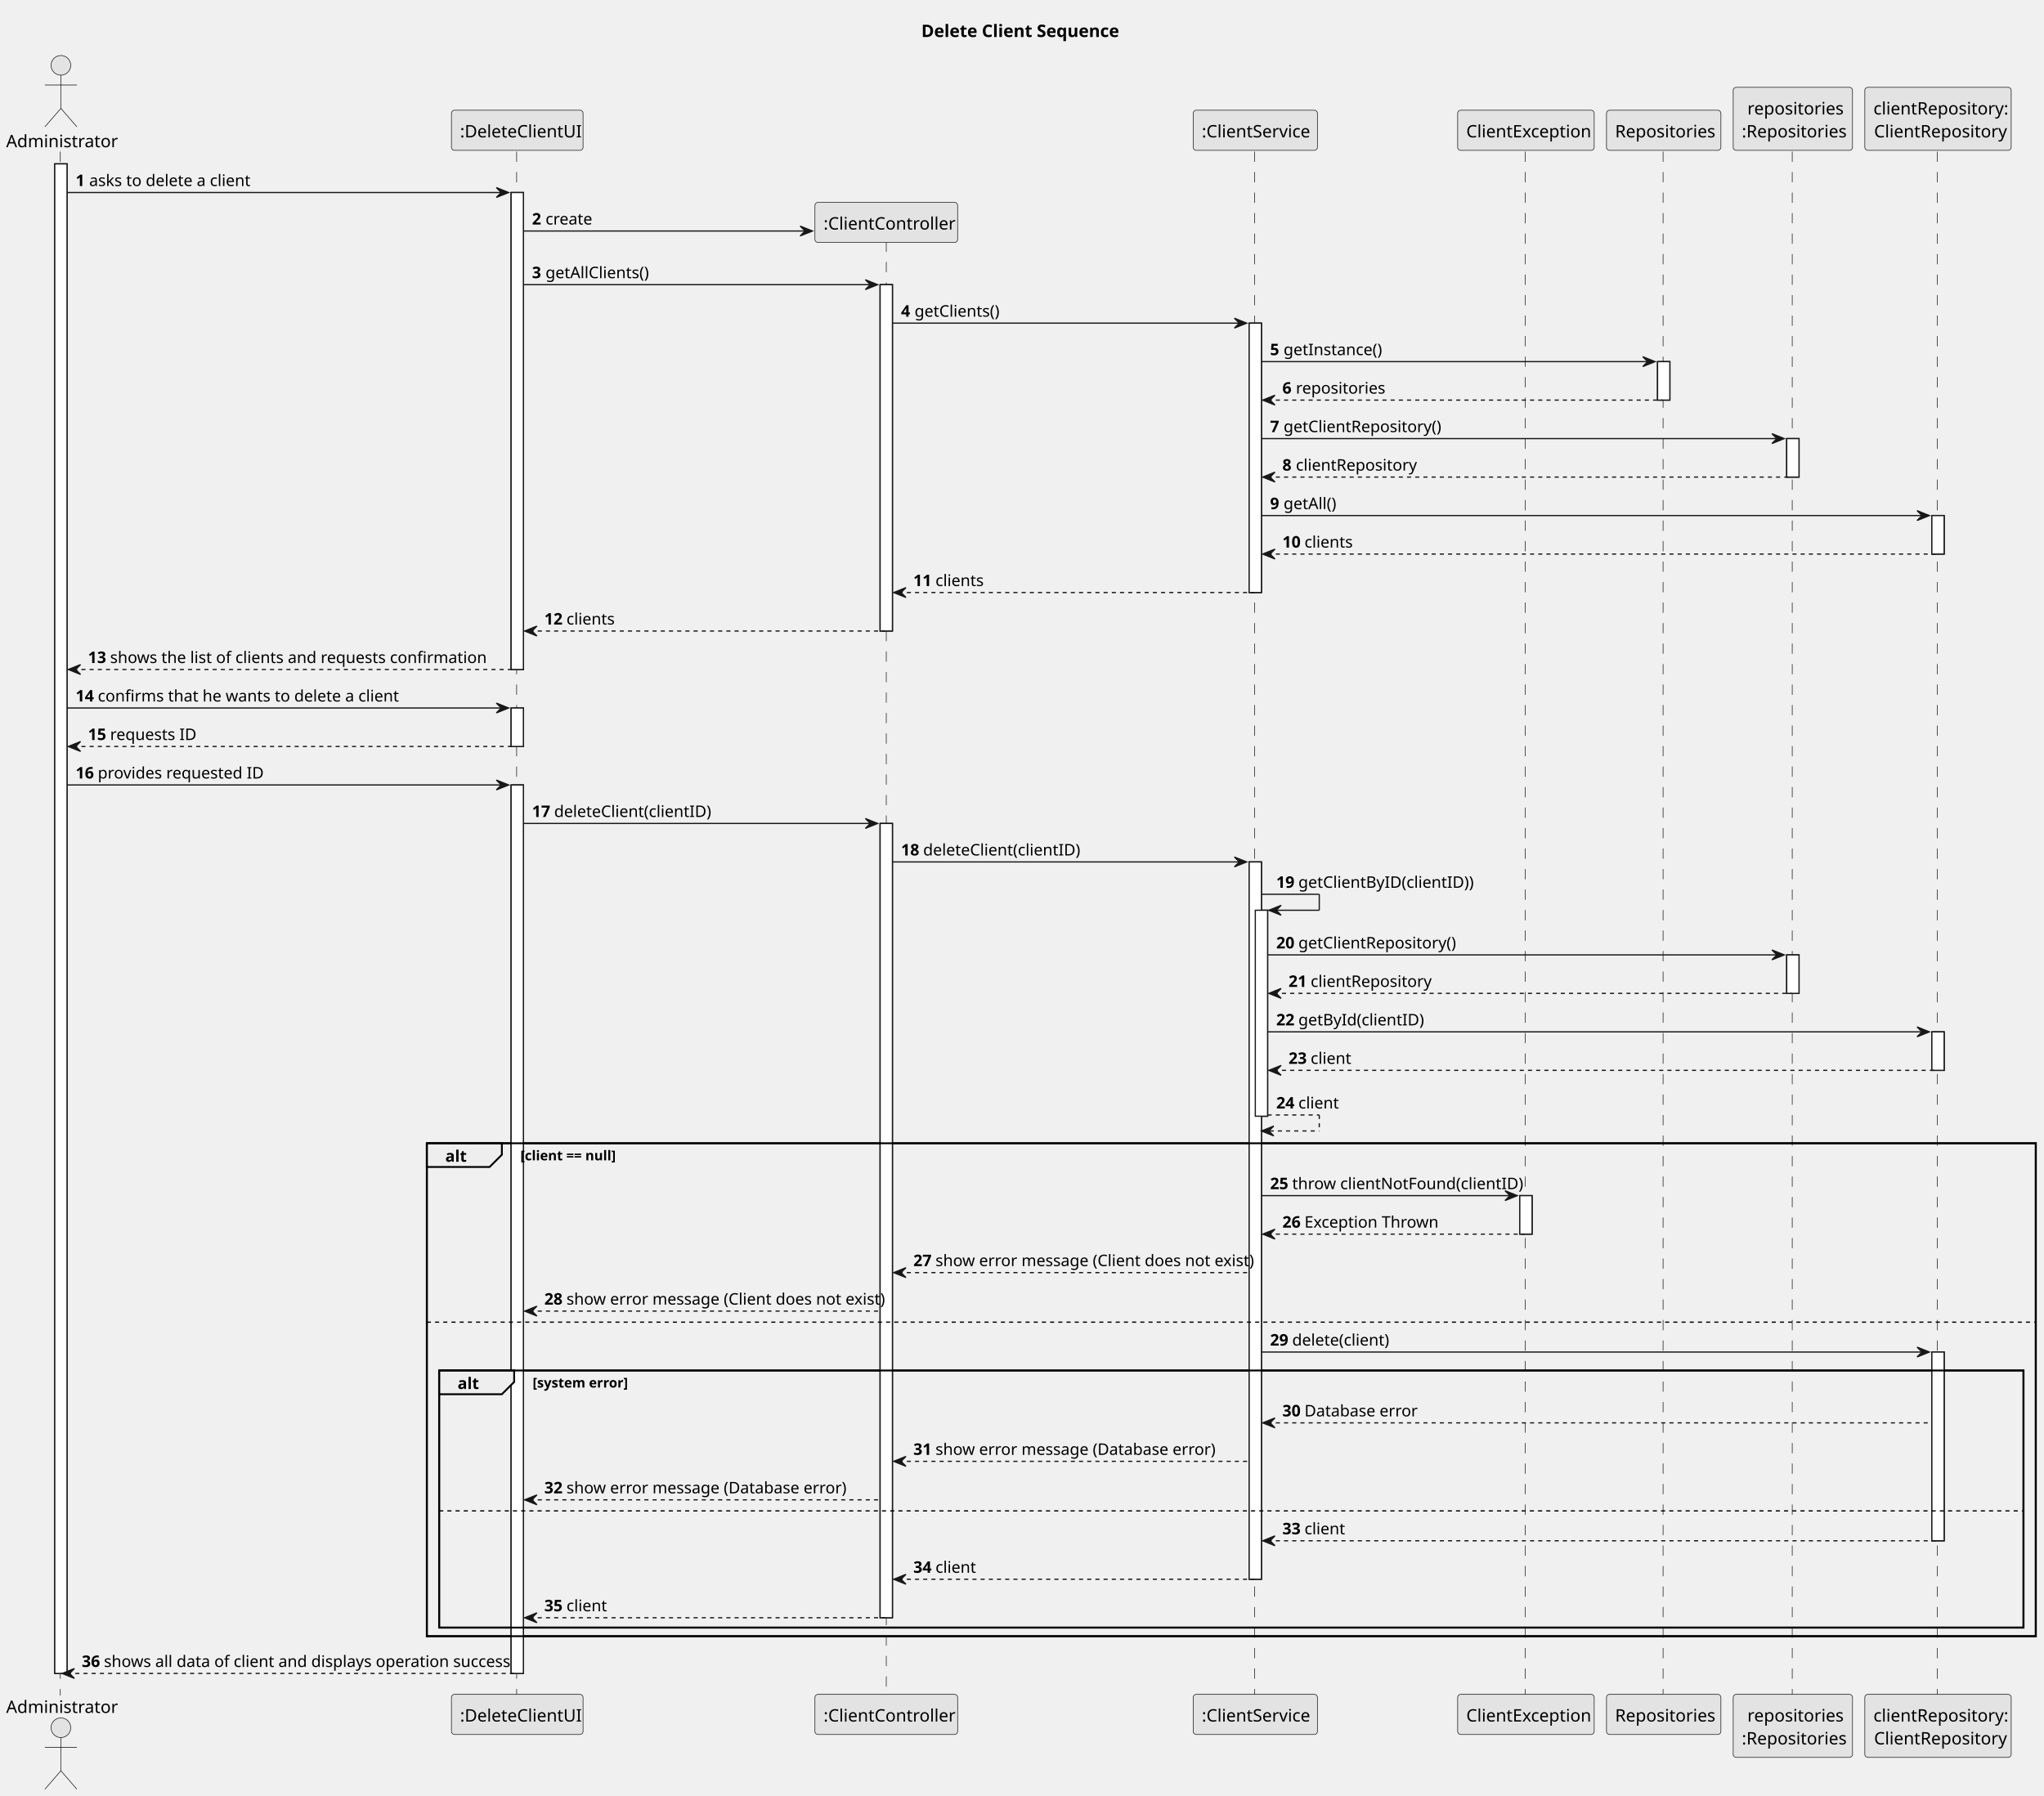
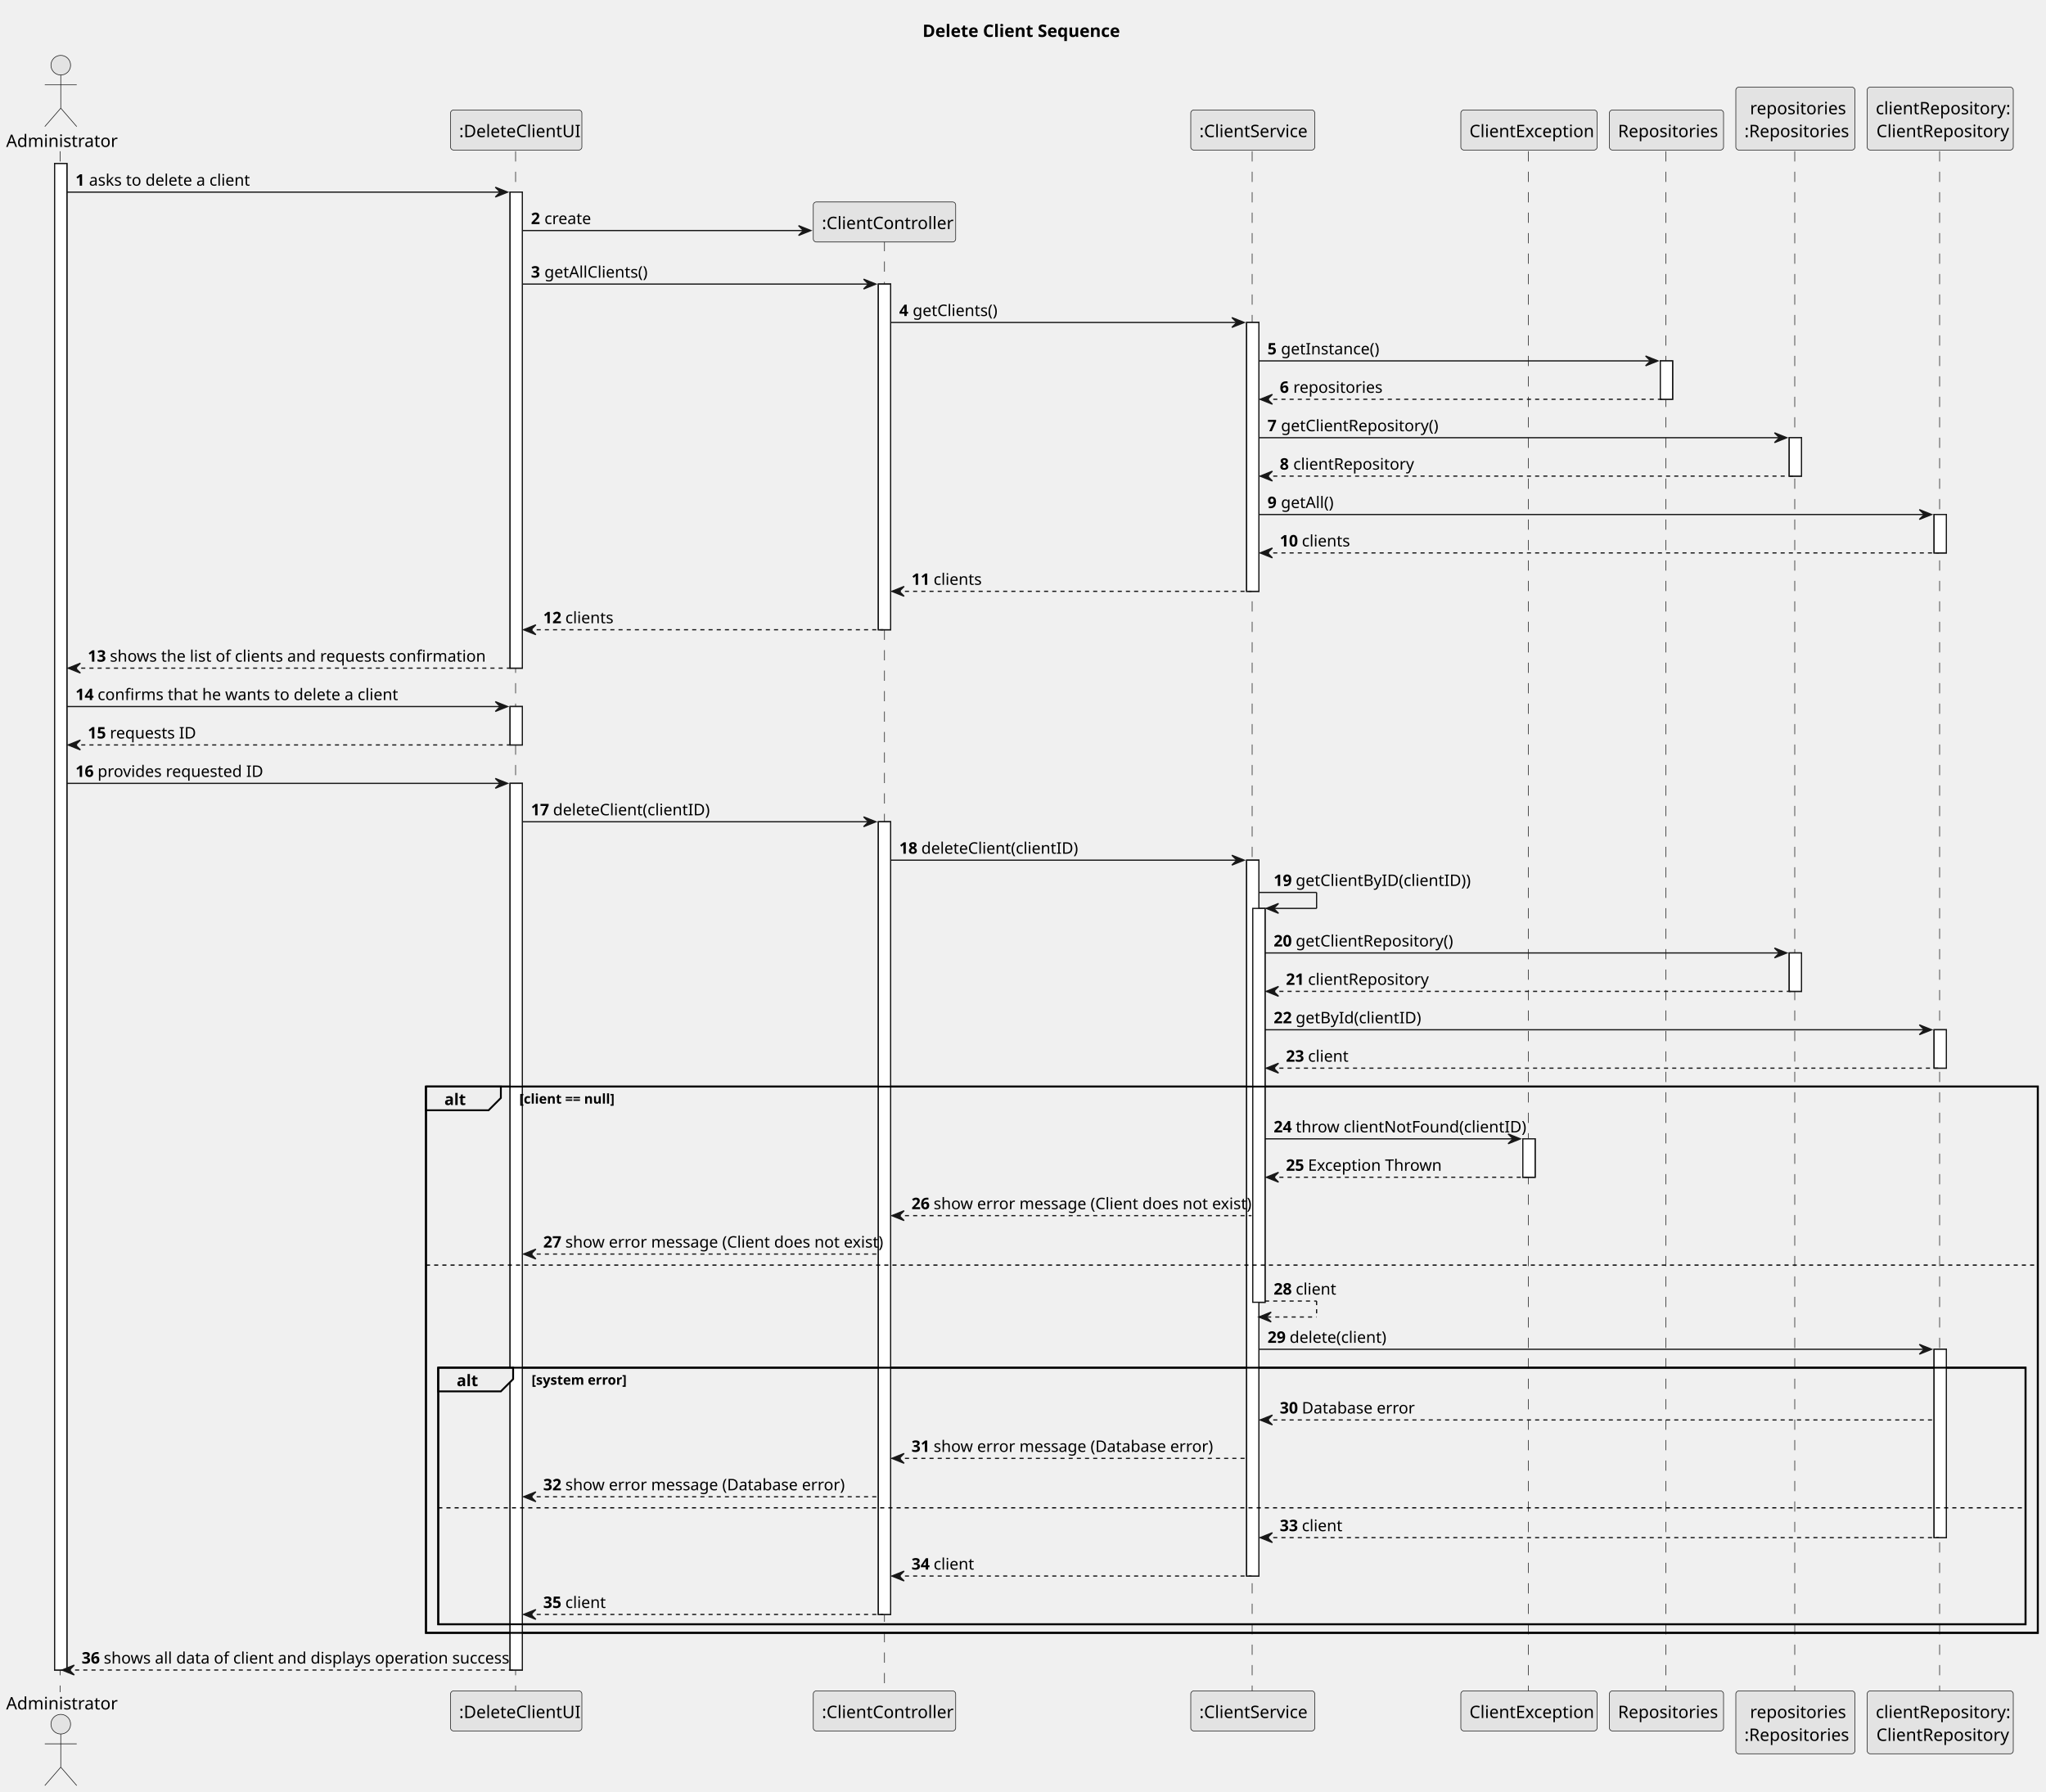
- <svg xmlns="http://www.w3.org/2000/svg" contentStyleType="text/css" height="876.6px" preserveAspectRatio="none" style="width:997px;height:876px;background:#FFFFFF;" version="1.1" viewBox="0 0 997 876" width="997.2px" zoomAndPan="magnify">
+ <svg xmlns="http://www.w3.org/2000/svg" contentStyleType="text/css" height="876.6px" preserveAspectRatio="none" style="width:1000px;height:876px;background:#FFFFFF;" version="1.1" viewBox="0 0 1000 876" width="1000.2px" zoomAndPan="magnify">
  <defs />
  <g>
-     <text fill="#000000" font-family="sans-serif" font-size="8.4" font-weight="bold" lengthAdjust="spacing" textLength="99.6" x="449.4" y="18.064">Delete Client Sequence</text>
+     <text fill="#000000" font-family="sans-serif" font-size="8.4" font-weight="bold" lengthAdjust="spacing" textLength="99.6" x="450.9" y="18.064">Delete Client Sequence</text>
    <rect fill="#FFFFFF" height="736.433" style="stroke:#181818;stroke-width:0.6;" width="6" x="26.7" y="79.945" />
    <rect fill="#FFFFFF" height="232.693" style="stroke:#181818;stroke-width:0.6;" width="6" x="249.3" y="93.92" />
    <rect fill="#FFFFFF" height="18.775" style="stroke:#181818;stroke-width:0.6;" width="6" x="249.3" y="345.388" />
    <rect fill="#FFFFFF" height="433.441" style="stroke:#181818;stroke-width:0.6;" width="6" x="249.3" y="382.937" />
    <rect fill="#FFFFFF" height="168.971" style="stroke:#181818;stroke-width:0.6;" width="6" x="429.3" y="138.867" />
    <rect fill="#FFFFFF" height="387.492" style="stroke:#181818;stroke-width:0.6;" width="6" x="429.3" y="401.712" />
    <rect fill="#FFFFFF" height="131.422" style="stroke:#181818;stroke-width:0.6;" width="6" x="609.3" y="157.642" />
    <rect fill="#FFFFFF" height="349.943" style="stroke:#181818;stroke-width:0.6;" width="6" x="609.3" y="420.486" />
-     <rect fill="#FFFFFF" height="100.473" style="stroke:#181818;stroke-width:0.6;" width="6" x="612.3" y="444.061" />
-     <rect fill="#FFFFFF" height="18.775" style="stroke:#181818;stroke-width:0.6;" width="6" x="741.3" y="583.283" />
-     <rect fill="#FFFFFF" height="18.775" style="stroke:#181818;stroke-width:0.6;" width="6" x="808.5" y="176.416" />
-     <rect fill="#FFFFFF" height="18.775" style="stroke:#181818;stroke-width:0.6;" width="6" x="871.5" y="213.966" />
-     <rect fill="#FFFFFF" height="18.775" style="stroke:#181818;stroke-width:0.6;" width="6" x="871.5" y="465.836" />
-     <rect fill="#FFFFFF" height="18.775" style="stroke:#181818;stroke-width:0.6;" width="6" x="942.3" y="251.515" />
-     <rect fill="#FFFFFF" height="18.775" style="stroke:#181818;stroke-width:0.6;" width="6" x="942.3" y="503.385" />
-     <rect fill="#FFFFFF" height="92.073" style="stroke:#181818;stroke-width:0.6;" width="6" x="942.3" y="659.582" />
-     <rect fill="none" height="240.47" style="stroke:#000000;stroke-width:0.9;" width="784.8" x="208.2" y="557.734" />
-     <rect fill="none" height="125.422" style="stroke:#000000;stroke-width:0.9;" width="772.8" x="214.2" y="668.582" />
+     <rect fill="#FFFFFF" height="192.546" style="stroke:#181818;stroke-width:0.6;" width="6" x="612.3" y="444.061" />
+     <rect fill="#FFFFFF" height="18.775" style="stroke:#181818;stroke-width:0.6;" width="6" x="744.3" y="556.709" />
+     <rect fill="#FFFFFF" height="18.775" style="stroke:#181818;stroke-width:0.6;" width="6" x="811.5" y="176.416" />
+     <rect fill="#FFFFFF" height="18.775" style="stroke:#181818;stroke-width:0.6;" width="6" x="874.5" y="213.966" />
+     <rect fill="#FFFFFF" height="18.775" style="stroke:#181818;stroke-width:0.6;" width="6" x="874.5" y="465.836" />
+     <rect fill="#FFFFFF" height="18.775" style="stroke:#181818;stroke-width:0.6;" width="6" x="945.3" y="251.515" />
+     <rect fill="#FFFFFF" height="18.775" style="stroke:#181818;stroke-width:0.6;" width="6" x="945.3" y="503.385" />
+     <rect fill="#FFFFFF" height="92.073" style="stroke:#181818;stroke-width:0.6;" width="6" x="945.3" y="659.582" />
+     <rect fill="none" height="267.045" style="stroke:#000000;stroke-width:0.9;" width="787.8" x="208.2" y="531.159" />
+     <rect fill="none" height="125.422" style="stroke:#000000;stroke-width:0.9;" width="775.8" x="214.2" y="668.582" />
    <line style="stroke:#181818;stroke-width:0.3;stroke-dasharray:5.0,5.0;" x1="29.4" x2="29.4" y1="73.945" y2="827.178" />
    <line style="stroke:#181818;stroke-width:0.3;stroke-dasharray:5.0,5.0;" x1="252" x2="252" y1="73.945" y2="827.178" />
    <line style="stroke:#181818;stroke-width:0.3;stroke-dasharray:5.0,5.0;" x1="432.3" x2="432.3" y1="117.806" y2="827.178" />
    <line style="stroke:#181818;stroke-width:0.3;stroke-dasharray:5.0,5.0;" x1="612" x2="612" y1="73.945" y2="827.178" />
-     <line style="stroke:#181818;stroke-width:0.3;stroke-dasharray:5.0,5.0;" x1="744" x2="744" y1="73.945" y2="827.178" />
-     <line style="stroke:#181818;stroke-width:0.3;stroke-dasharray:5.0,5.0;" x1="811.2" x2="811.2" y1="73.945" y2="827.178" />
-     <line style="stroke:#181818;stroke-width:0.3;stroke-dasharray:5.0,5.0;" x1="874.2" x2="874.2" y1="73.945" y2="827.178" />
-     <line style="stroke:#181818;stroke-width:0.3;stroke-dasharray:5.0,5.0;" x1="945" x2="945" y1="73.945" y2="827.178" />
+     <line style="stroke:#181818;stroke-width:0.3;stroke-dasharray:5.0,5.0;" x1="747" x2="747" y1="73.945" y2="827.178" />
+     <line style="stroke:#181818;stroke-width:0.3;stroke-dasharray:5.0,5.0;" x1="814.2" x2="814.2" y1="73.945" y2="827.178" />
+     <line style="stroke:#181818;stroke-width:0.3;stroke-dasharray:5.0,5.0;" x1="877.2" x2="877.2" y1="73.945" y2="827.178" />
+     <line style="stroke:#181818;stroke-width:0.3;stroke-dasharray:5.0,5.0;" x1="948" x2="948" y1="73.945" y2="827.178" />
    <text fill="#000000" font-family="sans-serif" font-size="8.4" lengthAdjust="spacing" textLength="49.8" x="3" y="71.837">Administrator</text>
    <ellipse cx="29.7" cy="31.873" fill="#E3E3E3" rx="4.8" ry="4.8" style="stroke:#181818;stroke-width:0.3;" />
    <path d="M29.7,36.673 L29.7,52.873 M21.9,41.473 L37.5,41.473 M29.7,52.873 L21.9,61.873 M29.7,52.873 L37.5,61.873 " fill="none" style="stroke:#181818;stroke-width:0.3;" />
    <text fill="#000000" font-family="sans-serif" font-size="8.4" lengthAdjust="spacing" textLength="49.8" x="3" y="835.643">Administrator</text>
    <ellipse cx="29.7" cy="842.851" fill="#E3E3E3" rx="4.8" ry="4.8" style="stroke:#181818;stroke-width:0.3;" />
    <path d="M29.7,847.651 L29.7,863.851 M21.9,852.451 L37.5,852.451 M29.7,863.851 L21.9,872.851 M29.7,863.851 L37.5,872.851 " fill="none" style="stroke:#181818;stroke-width:0.3;" />
    <rect fill="#E3E3E3" height="19.573" rx="1.5" ry="1.5" style="stroke:#181818;stroke-width:0.3;" width="64.2" x="220.2" y="53.773" />
    <text fill="#000000" font-family="sans-serif" font-size="8.4" lengthAdjust="spacing" textLength="55.8" x="224.4" y="67.037">:DeleteClientUI</text>
    <rect fill="#E3E3E3" height="19.573" rx="1.5" ry="1.5" style="stroke:#181818;stroke-width:0.3;" width="64.2" x="220.2" y="826.578" />
    <text fill="#000000" font-family="sans-serif" font-size="8.4" lengthAdjust="spacing" textLength="55.8" x="224.4" y="839.843">:DeleteClientUI</text>
    <rect fill="#E3E3E3" height="19.573" rx="1.5" ry="1.5" style="stroke:#181818;stroke-width:0.3;" width="69.6" x="397.5" y="826.578" />
    <text fill="#000000" font-family="sans-serif" font-size="8.4" lengthAdjust="spacing" textLength="61.2" x="401.7" y="839.843">:ClientController</text>
    <rect fill="#E3E3E3" height="19.573" rx="1.5" ry="1.5" style="stroke:#181818;stroke-width:0.3;" width="60.6" x="582" y="53.773" />
    <text fill="#000000" font-family="sans-serif" font-size="8.4" lengthAdjust="spacing" textLength="52.2" x="586.2" y="67.037">:ClientService</text>
    <rect fill="#E3E3E3" height="19.573" rx="1.5" ry="1.5" style="stroke:#181818;stroke-width:0.3;" width="60.6" x="582" y="826.578" />
    <text fill="#000000" font-family="sans-serif" font-size="8.4" lengthAdjust="spacing" textLength="52.2" x="586.2" y="839.843">:ClientService</text>
-     <rect fill="#E3E3E3" height="19.573" rx="1.5" ry="1.5" style="stroke:#181818;stroke-width:0.3;" width="66.6" x="711" y="53.773" />
-     <text fill="#000000" font-family="sans-serif" font-size="8.4" lengthAdjust="spacing" textLength="58.2" x="715.2" y="67.037">ClientException</text>
-     <rect fill="#E3E3E3" height="19.573" rx="1.5" ry="1.5" style="stroke:#181818;stroke-width:0.3;" width="66.6" x="711" y="826.578" />
-     <text fill="#000000" font-family="sans-serif" font-size="8.4" lengthAdjust="spacing" textLength="58.2" x="715.2" y="839.843">ClientException</text>
-     <rect fill="#E3E3E3" height="19.573" rx="1.5" ry="1.5" style="stroke:#181818;stroke-width:0.3;" width="55.8" x="783.6" y="53.773" />
-     <text fill="#000000" font-family="sans-serif" font-size="8.4" lengthAdjust="spacing" textLength="47.4" x="787.8" y="67.037">Repositories</text>
-     <rect fill="#E3E3E3" height="19.573" rx="1.5" ry="1.5" style="stroke:#181818;stroke-width:0.3;" width="55.8" x="783.6" y="826.578" />
-     <text fill="#000000" font-family="sans-serif" font-size="8.4" lengthAdjust="spacing" textLength="47.4" x="787.8" y="839.843">Repositories</text>
-     <rect fill="#E3E3E3" height="30.745" rx="1.5" ry="1.5" style="stroke:#181818;stroke-width:0.3;" width="58.2" x="845.4" y="42.6" />
-     <text fill="#000000" font-family="sans-serif" font-size="8.4" lengthAdjust="spacing" textLength="44.4" x="852.3" y="55.864">repositories</text>
-     <text fill="#000000" font-family="sans-serif" font-size="8.4" lengthAdjust="spacing" textLength="49.8" x="849.6" y="67.037">:Repositories</text>
-     <rect fill="#E3E3E3" height="30.745" rx="1.5" ry="1.5" style="stroke:#181818;stroke-width:0.3;" width="58.2" x="845.4" y="826.578" />
-     <text fill="#000000" font-family="sans-serif" font-size="8.4" lengthAdjust="spacing" textLength="44.4" x="852.3" y="839.843">repositories</text>
-     <text fill="#000000" font-family="sans-serif" font-size="8.4" lengthAdjust="spacing" textLength="49.8" x="849.6" y="851.016">:Repositories</text>
-     <rect fill="#E3E3E3" height="30.745" rx="1.5" ry="1.5" style="stroke:#181818;stroke-width:0.3;" width="71.4" x="909.6" y="42.6" />
-     <text fill="#000000" font-family="sans-serif" font-size="8.4" lengthAdjust="spacing" textLength="63" x="913.8" y="55.864">clientRepository:</text>
-     <text fill="#000000" font-family="sans-serif" font-size="8.4" lengthAdjust="spacing" textLength="62.4" x="914.1" y="67.037">ClientRepository</text>
-     <rect fill="#E3E3E3" height="30.745" rx="1.5" ry="1.5" style="stroke:#181818;stroke-width:0.3;" width="71.4" x="909.6" y="826.578" />
-     <text fill="#000000" font-family="sans-serif" font-size="8.4" lengthAdjust="spacing" textLength="63" x="913.8" y="839.843">clientRepository:</text>
-     <text fill="#000000" font-family="sans-serif" font-size="8.4" lengthAdjust="spacing" textLength="62.4" x="914.1" y="851.016">ClientRepository</text>
+     <rect fill="#E3E3E3" height="19.573" rx="1.5" ry="1.5" style="stroke:#181818;stroke-width:0.3;" width="66.6" x="714" y="53.773" />
+     <text fill="#000000" font-family="sans-serif" font-size="8.4" lengthAdjust="spacing" textLength="58.2" x="718.2" y="67.037">ClientException</text>
+     <rect fill="#E3E3E3" height="19.573" rx="1.5" ry="1.5" style="stroke:#181818;stroke-width:0.3;" width="66.6" x="714" y="826.578" />
+     <text fill="#000000" font-family="sans-serif" font-size="8.4" lengthAdjust="spacing" textLength="58.2" x="718.2" y="839.843">ClientException</text>
+     <rect fill="#E3E3E3" height="19.573" rx="1.5" ry="1.5" style="stroke:#181818;stroke-width:0.3;" width="55.8" x="786.6" y="53.773" />
+     <text fill="#000000" font-family="sans-serif" font-size="8.4" lengthAdjust="spacing" textLength="47.4" x="790.8" y="67.037">Repositories</text>
+     <rect fill="#E3E3E3" height="19.573" rx="1.5" ry="1.5" style="stroke:#181818;stroke-width:0.3;" width="55.8" x="786.6" y="826.578" />
+     <text fill="#000000" font-family="sans-serif" font-size="8.4" lengthAdjust="spacing" textLength="47.4" x="790.8" y="839.843">Repositories</text>
+     <rect fill="#E3E3E3" height="30.745" rx="1.5" ry="1.5" style="stroke:#181818;stroke-width:0.3;" width="58.2" x="848.4" y="42.6" />
+     <text fill="#000000" font-family="sans-serif" font-size="8.4" lengthAdjust="spacing" textLength="44.4" x="855.3" y="55.864">repositories</text>
+     <text fill="#000000" font-family="sans-serif" font-size="8.4" lengthAdjust="spacing" textLength="49.8" x="852.6" y="67.037">:Repositories</text>
+     <rect fill="#E3E3E3" height="30.745" rx="1.5" ry="1.5" style="stroke:#181818;stroke-width:0.3;" width="58.2" x="848.4" y="826.578" />
+     <text fill="#000000" font-family="sans-serif" font-size="8.4" lengthAdjust="spacing" textLength="44.4" x="855.3" y="839.843">repositories</text>
+     <text fill="#000000" font-family="sans-serif" font-size="8.4" lengthAdjust="spacing" textLength="49.8" x="852.6" y="851.016">:Repositories</text>
+     <rect fill="#E3E3E3" height="30.745" rx="1.5" ry="1.5" style="stroke:#181818;stroke-width:0.3;" width="71.4" x="912.6" y="42.6" />
+     <text fill="#000000" font-family="sans-serif" font-size="8.4" lengthAdjust="spacing" textLength="63" x="916.8" y="55.864">clientRepository:</text>
+     <text fill="#000000" font-family="sans-serif" font-size="8.4" lengthAdjust="spacing" textLength="62.4" x="917.1" y="67.037">ClientRepository</text>
+     <rect fill="#E3E3E3" height="30.745" rx="1.5" ry="1.5" style="stroke:#181818;stroke-width:0.3;" width="71.4" x="912.6" y="826.578" />
+     <text fill="#000000" font-family="sans-serif" font-size="8.4" lengthAdjust="spacing" textLength="63" x="916.8" y="839.843">clientRepository:</text>
+     <text fill="#000000" font-family="sans-serif" font-size="8.4" lengthAdjust="spacing" textLength="62.4" x="917.1" y="851.016">ClientRepository</text>
    <rect fill="#FFFFFF" height="736.433" style="stroke:#181818;stroke-width:0.6;" width="6" x="26.7" y="79.945" />
    <rect fill="#FFFFFF" height="232.693" style="stroke:#181818;stroke-width:0.6;" width="6" x="249.3" y="93.92" />
    <rect fill="#FFFFFF" height="18.775" style="stroke:#181818;stroke-width:0.6;" width="6" x="249.3" y="345.388" />
    <rect fill="#FFFFFF" height="433.441" style="stroke:#181818;stroke-width:0.6;" width="6" x="249.3" y="382.937" />
    <rect fill="#FFFFFF" height="168.971" style="stroke:#181818;stroke-width:0.6;" width="6" x="429.3" y="138.867" />
    <rect fill="#FFFFFF" height="387.492" style="stroke:#181818;stroke-width:0.6;" width="6" x="429.3" y="401.712" />
    <rect fill="#FFFFFF" height="131.422" style="stroke:#181818;stroke-width:0.6;" width="6" x="609.3" y="157.642" />
    <rect fill="#FFFFFF" height="349.943" style="stroke:#181818;stroke-width:0.6;" width="6" x="609.3" y="420.486" />
-     <rect fill="#FFFFFF" height="100.473" style="stroke:#181818;stroke-width:0.6;" width="6" x="612.3" y="444.061" />
-     <rect fill="#FFFFFF" height="18.775" style="stroke:#181818;stroke-width:0.6;" width="6" x="741.3" y="583.283" />
-     <rect fill="#FFFFFF" height="18.775" style="stroke:#181818;stroke-width:0.6;" width="6" x="808.5" y="176.416" />
-     <rect fill="#FFFFFF" height="18.775" style="stroke:#181818;stroke-width:0.6;" width="6" x="871.5" y="213.966" />
-     <rect fill="#FFFFFF" height="18.775" style="stroke:#181818;stroke-width:0.6;" width="6" x="871.5" y="465.836" />
-     <rect fill="#FFFFFF" height="18.775" style="stroke:#181818;stroke-width:0.6;" width="6" x="942.3" y="251.515" />
-     <rect fill="#FFFFFF" height="18.775" style="stroke:#181818;stroke-width:0.6;" width="6" x="942.3" y="503.385" />
-     <rect fill="#FFFFFF" height="92.073" style="stroke:#181818;stroke-width:0.6;" width="6" x="942.3" y="659.582" />
+     <rect fill="#FFFFFF" height="192.546" style="stroke:#181818;stroke-width:0.6;" width="6" x="612.3" y="444.061" />
+     <rect fill="#FFFFFF" height="18.775" style="stroke:#181818;stroke-width:0.6;" width="6" x="744.3" y="556.709" />
+     <rect fill="#FFFFFF" height="18.775" style="stroke:#181818;stroke-width:0.6;" width="6" x="811.5" y="176.416" />
+     <rect fill="#FFFFFF" height="18.775" style="stroke:#181818;stroke-width:0.6;" width="6" x="874.5" y="213.966" />
+     <rect fill="#FFFFFF" height="18.775" style="stroke:#181818;stroke-width:0.6;" width="6" x="874.5" y="465.836" />
+     <rect fill="#FFFFFF" height="18.775" style="stroke:#181818;stroke-width:0.6;" width="6" x="945.3" y="251.515" />
+     <rect fill="#FFFFFF" height="18.775" style="stroke:#181818;stroke-width:0.6;" width="6" x="945.3" y="503.385" />
+     <rect fill="#FFFFFF" height="92.073" style="stroke:#181818;stroke-width:0.6;" width="6" x="945.3" y="659.582" />
    <polygon fill="#181818" points="242.1,91.52,248.1,93.92,242.1,96.32,244.5,93.92" style="stroke:#181818;stroke-width:0.6;" />
    <line style="stroke:#181818;stroke-width:0.6;" x1="32.7" x2="245.7" y1="93.92" y2="93.92" />
    <text fill="#000000" font-family="sans-serif" font-size="7.8" font-weight="bold" lengthAdjust="spacing" textLength="4.2" x="36.9" y="90.762">1</text>
    <text fill="#000000" font-family="sans-serif" font-size="7.8" lengthAdjust="spacing" textLength="76.8" x="43.5" y="90.762">asks to delete a client</text>
    <polygon fill="#181818" points="390.3,110.294,396.3,112.695,390.3,115.094,392.7,112.695" style="stroke:#181818;stroke-width:0.6;" />
    <line style="stroke:#181818;stroke-width:0.6;" x1="255.3" x2="393.9" y1="112.695" y2="112.695" />
    <text fill="#000000" font-family="sans-serif" font-size="7.8" font-weight="bold" lengthAdjust="spacing" textLength="4.2" x="259.5" y="109.537">2</text>
    <text fill="#000000" font-family="sans-serif" font-size="7.8" lengthAdjust="spacing" textLength="21.6" x="266.1" y="109.537">create</text>
    <rect fill="#E3E3E3" height="19.573" rx="1.5" ry="1.5" style="stroke:#181818;stroke-width:0.3;" width="69.6" x="397.5" y="98.72" />
    <text fill="#000000" font-family="sans-serif" font-size="8.4" lengthAdjust="spacing" textLength="61.2" x="401.7" y="111.984">:ClientController</text>
    <polygon fill="#181818" points="422.1,136.467,428.1,138.867,422.1,141.267,424.5,138.867" style="stroke:#181818;stroke-width:0.6;" />
    <line style="stroke:#181818;stroke-width:0.6;" x1="255.3" x2="425.7" y1="138.867" y2="138.867" />
    <text fill="#000000" font-family="sans-serif" font-size="7.8" font-weight="bold" lengthAdjust="spacing" textLength="4.2" x="259.5" y="135.71">3</text>
    <text fill="#000000" font-family="sans-serif" font-size="7.8" lengthAdjust="spacing" textLength="48.6" x="266.1" y="135.71">getAllClients()</text>
    <polygon fill="#181818" points="602.1,155.242,608.1,157.642,602.1,160.042,604.5,157.642" style="stroke:#181818;stroke-width:0.6;" />
    <line style="stroke:#181818;stroke-width:0.6;" x1="435.3" x2="605.7" y1="157.642" y2="157.642" />
    <text fill="#000000" font-family="sans-serif" font-size="7.8" font-weight="bold" lengthAdjust="spacing" textLength="4.2" x="439.5" y="154.484">4</text>
    <text fill="#000000" font-family="sans-serif" font-size="7.8" lengthAdjust="spacing" textLength="39.6" x="446.1" y="154.484">getClients()</text>
-     <polygon fill="#181818" points="801.3,174.016,807.3,176.416,801.3,178.816,803.7,176.416" style="stroke:#181818;stroke-width:0.6;" />
-     <line style="stroke:#181818;stroke-width:0.6;" x1="615.3" x2="804.9" y1="176.416" y2="176.416" />
+     <polygon fill="#181818" points="804.3,174.016,810.3,176.416,804.3,178.816,806.7,176.416" style="stroke:#181818;stroke-width:0.6;" />
+     <line style="stroke:#181818;stroke-width:0.6;" x1="615.3" x2="807.9" y1="176.416" y2="176.416" />
    <text fill="#000000" font-family="sans-serif" font-size="7.8" font-weight="bold" lengthAdjust="spacing" textLength="4.2" x="619.5" y="173.259">5</text>
    <text fill="#000000" font-family="sans-serif" font-size="7.8" lengthAdjust="spacing" textLength="45" x="626.1" y="173.259">getInstance()</text>
    <polygon fill="#181818" points="621.9,192.791,615.9,195.191,621.9,197.591,619.5,195.191" style="stroke:#181818;stroke-width:0.6;" />
-     <line style="stroke:#181818;stroke-width:0.6;stroke-dasharray:2.0,2.0;" x1="618.3" x2="810.9" y1="195.191" y2="195.191" />
+     <line style="stroke:#181818;stroke-width:0.6;stroke-dasharray:2.0,2.0;" x1="618.3" x2="813.9" y1="195.191" y2="195.191" />
    <text fill="#000000" font-family="sans-serif" font-size="7.8" font-weight="bold" lengthAdjust="spacing" textLength="4.2" x="625.5" y="192.033">6</text>
    <text fill="#000000" font-family="sans-serif" font-size="7.8" lengthAdjust="spacing" textLength="40.2" x="632.1" y="192.033">repositories</text>
-     <polygon fill="#181818" points="864.3,211.566,870.3,213.966,864.3,216.366,866.7,213.966" style="stroke:#181818;stroke-width:0.6;" />
-     <line style="stroke:#181818;stroke-width:0.6;" x1="615.3" x2="867.9" y1="213.966" y2="213.966" />
+     <polygon fill="#181818" points="867.3,211.566,873.3,213.966,867.3,216.366,869.7,213.966" style="stroke:#181818;stroke-width:0.6;" />
+     <line style="stroke:#181818;stroke-width:0.6;" x1="615.3" x2="870.9" y1="213.966" y2="213.966" />
    <text fill="#000000" font-family="sans-serif" font-size="7.8" font-weight="bold" lengthAdjust="spacing" textLength="4.2" x="619.5" y="210.808">7</text>
    <text fill="#000000" font-family="sans-serif" font-size="7.8" lengthAdjust="spacing" textLength="72.6" x="626.1" y="210.808">getClientRepository()</text>
    <polygon fill="#181818" points="621.9,230.34,615.9,232.74,621.9,235.14,619.5,232.74" style="stroke:#181818;stroke-width:0.6;" />
-     <line style="stroke:#181818;stroke-width:0.6;stroke-dasharray:2.0,2.0;" x1="618.3" x2="873.9" y1="232.74" y2="232.74" />
+     <line style="stroke:#181818;stroke-width:0.6;stroke-dasharray:2.0,2.0;" x1="618.3" x2="876.9" y1="232.74" y2="232.74" />
    <text fill="#000000" font-family="sans-serif" font-size="7.8" font-weight="bold" lengthAdjust="spacing" textLength="4.2" x="625.5" y="229.583">8</text>
    <text fill="#000000" font-family="sans-serif" font-size="7.8" lengthAdjust="spacing" textLength="55.8" x="632.1" y="229.583">clientRepository</text>
-     <polygon fill="#181818" points="935.1,249.115,941.1,251.515,935.1,253.915,937.5,251.515" style="stroke:#181818;stroke-width:0.6;" />
-     <line style="stroke:#181818;stroke-width:0.6;" x1="615.3" x2="938.7" y1="251.515" y2="251.515" />
+     <polygon fill="#181818" points="938.1,249.115,944.1,251.515,938.1,253.915,940.5,251.515" style="stroke:#181818;stroke-width:0.6;" />
+     <line style="stroke:#181818;stroke-width:0.6;" x1="615.3" x2="941.7" y1="251.515" y2="251.515" />
    <text fill="#000000" font-family="sans-serif" font-size="7.8" font-weight="bold" lengthAdjust="spacing" textLength="4.2" x="619.5" y="248.357">9</text>
    <text fill="#000000" font-family="sans-serif" font-size="7.8" lengthAdjust="spacing" textLength="24.6" x="626.1" y="248.357">getAll()</text>
    <polygon fill="#181818" points="621.9,267.889,615.9,270.289,621.9,272.69,619.5,270.289" style="stroke:#181818;stroke-width:0.6;" />
-     <line style="stroke:#181818;stroke-width:0.6;stroke-dasharray:2.0,2.0;" x1="618.3" x2="944.7" y1="270.289" y2="270.289" />
+     <line style="stroke:#181818;stroke-width:0.6;stroke-dasharray:2.0,2.0;" x1="618.3" x2="947.7" y1="270.289" y2="270.289" />
    <text fill="#000000" font-family="sans-serif" font-size="7.8" font-weight="bold" lengthAdjust="spacing" textLength="8.4" x="625.5" y="267.132">10</text>
    <text fill="#000000" font-family="sans-serif" font-size="7.8" lengthAdjust="spacing" textLength="22.8" x="636.3" y="267.132">clients</text>
    <polygon fill="#181818" points="441.9,286.664,435.9,289.064,441.9,291.464,439.5,289.064" style="stroke:#181818;stroke-width:0.6;" />
    <line style="stroke:#181818;stroke-width:0.6;stroke-dasharray:2.0,2.0;" x1="438.3" x2="611.7" y1="289.064" y2="289.064" />
    <text fill="#000000" font-family="sans-serif" font-size="7.8" font-weight="bold" lengthAdjust="spacing" textLength="8.4" x="445.5" y="285.906">11</text>
    <text fill="#000000" font-family="sans-serif" font-size="7.8" lengthAdjust="spacing" textLength="22.8" x="456.3" y="285.906">clients</text>
    <polygon fill="#181818" points="261.9,305.439,255.9,307.839,261.9,310.239,259.5,307.839" style="stroke:#181818;stroke-width:0.6;" />
    <line style="stroke:#181818;stroke-width:0.6;stroke-dasharray:2.0,2.0;" x1="258.3" x2="431.7" y1="307.839" y2="307.839" />
    <text fill="#000000" font-family="sans-serif" font-size="7.8" font-weight="bold" lengthAdjust="spacing" textLength="8.4" x="265.5" y="304.681">12</text>
    <text fill="#000000" font-family="sans-serif" font-size="7.8" lengthAdjust="spacing" textLength="22.8" x="276.3" y="304.681">clients</text>
    <polygon fill="#181818" points="39.3,324.213,33.3,326.613,39.3,329.013,36.9,326.613" style="stroke:#181818;stroke-width:0.6;" />
    <line style="stroke:#181818;stroke-width:0.6;stroke-dasharray:2.0,2.0;" x1="35.7" x2="251.7" y1="326.613" y2="326.613" />
    <text fill="#000000" font-family="sans-serif" font-size="7.8" font-weight="bold" lengthAdjust="spacing" textLength="8.4" x="42.9" y="323.456">13</text>
    <text fill="#000000" font-family="sans-serif" font-size="7.8" lengthAdjust="spacing" textLength="173.4" x="53.7" y="323.456">shows the list of clients and requests confirmation</text>
    <polygon fill="#181818" points="242.1,342.988,248.1,345.388,242.1,347.788,244.5,345.388" style="stroke:#181818;stroke-width:0.6;" />
    <line style="stroke:#181818;stroke-width:0.6;" x1="32.7" x2="245.7" y1="345.388" y2="345.388" />
    <text fill="#000000" font-family="sans-serif" font-size="7.8" font-weight="bold" lengthAdjust="spacing" textLength="8.4" x="36.9" y="342.23">14</text>
    <text fill="#000000" font-family="sans-serif" font-size="7.8" lengthAdjust="spacing" textLength="138.6" x="47.7" y="342.23">confirms that he wants to delete a client</text>
    <polygon fill="#181818" points="39.3,361.762,33.3,364.163,39.3,366.562,36.9,364.163" style="stroke:#181818;stroke-width:0.6;" />
    <line style="stroke:#181818;stroke-width:0.6;stroke-dasharray:2.0,2.0;" x1="35.7" x2="251.7" y1="364.163" y2="364.163" />
    <text fill="#000000" font-family="sans-serif" font-size="7.8" font-weight="bold" lengthAdjust="spacing" textLength="8.4" x="42.9" y="361.005">15</text>
    <text fill="#000000" font-family="sans-serif" font-size="7.8" lengthAdjust="spacing" textLength="39.6" x="53.7" y="361.005">requests ID</text>
    <polygon fill="#181818" points="242.1,380.537,248.1,382.937,242.1,385.337,244.5,382.937" style="stroke:#181818;stroke-width:0.6;" />
    <line style="stroke:#181818;stroke-width:0.6;" x1="32.7" x2="245.7" y1="382.937" y2="382.937" />
    <text fill="#000000" font-family="sans-serif" font-size="7.8" font-weight="bold" lengthAdjust="spacing" textLength="8.4" x="36.9" y="379.779">16</text>
    <text fill="#000000" font-family="sans-serif" font-size="7.8" lengthAdjust="spacing" textLength="74.4" x="47.7" y="379.779">provides requested ID</text>
    <polygon fill="#181818" points="422.1,399.312,428.1,401.712,422.1,404.112,424.5,401.712" style="stroke:#181818;stroke-width:0.6;" />
    <line style="stroke:#181818;stroke-width:0.6;" x1="255.3" x2="425.7" y1="401.712" y2="401.712" />
    <text fill="#000000" font-family="sans-serif" font-size="7.8" font-weight="bold" lengthAdjust="spacing" textLength="8.4" x="259.5" y="398.554">17</text>
    <text fill="#000000" font-family="sans-serif" font-size="7.8" lengthAdjust="spacing" textLength="71.4" x="270.3" y="398.554">deleteClient(clientID)</text>
    <polygon fill="#181818" points="602.1,418.086,608.1,420.486,602.1,422.886,604.5,420.486" style="stroke:#181818;stroke-width:0.6;" />
    <line style="stroke:#181818;stroke-width:0.6;" x1="435.3" x2="605.7" y1="420.486" y2="420.486" />
    <text fill="#000000" font-family="sans-serif" font-size="7.8" font-weight="bold" lengthAdjust="spacing" textLength="8.4" x="439.5" y="417.329">18</text>
    <text fill="#000000" font-family="sans-serif" font-size="7.8" lengthAdjust="spacing" textLength="71.4" x="450.3" y="417.329">deleteClient(clientID)</text>
    <line style="stroke:#181818;stroke-width:0.6;" x1="615.3" x2="643.5" y1="436.261" y2="436.261" />
    <line style="stroke:#181818;stroke-width:0.6;" x1="643.5" x2="643.5" y1="436.261" y2="444.061" />
    <line style="stroke:#181818;stroke-width:0.6;" x1="618.9" x2="643.5" y1="444.061" y2="444.061" />
    <polygon fill="#181818" points="624.9,441.661,618.9,444.061,624.9,446.461,622.5,444.061" style="stroke:#181818;stroke-width:0.6;" />
    <text fill="#000000" font-family="sans-serif" font-size="7.8" font-weight="bold" lengthAdjust="spacing" textLength="8.4" x="622.5" y="433.103">19</text>
    <text fill="#000000" font-family="sans-serif" font-size="7.8" lengthAdjust="spacing" textLength="80.4" x="633.3" y="433.103">getClientByID(clientID))</text>
-     <polygon fill="#181818" points="864.3,463.435,870.3,465.836,864.3,468.236,866.7,465.836" style="stroke:#181818;stroke-width:0.6;" />
-     <line style="stroke:#181818;stroke-width:0.6;" x1="618.3" x2="867.9" y1="465.836" y2="465.836" />
+     <polygon fill="#181818" points="867.3,463.435,873.3,465.836,867.3,468.236,869.7,465.836" style="stroke:#181818;stroke-width:0.6;" />
+     <line style="stroke:#181818;stroke-width:0.6;" x1="618.3" x2="870.9" y1="465.836" y2="465.836" />
    <text fill="#000000" font-family="sans-serif" font-size="7.8" font-weight="bold" lengthAdjust="spacing" textLength="8.4" x="622.5" y="462.678">20</text>
    <text fill="#000000" font-family="sans-serif" font-size="7.8" lengthAdjust="spacing" textLength="72.6" x="633.3" y="462.678">getClientRepository()</text>
    <polygon fill="#181818" points="624.9,482.21,618.9,484.61,624.9,487.01,622.5,484.61" style="stroke:#181818;stroke-width:0.6;" />
-     <line style="stroke:#181818;stroke-width:0.6;stroke-dasharray:2.0,2.0;" x1="621.3" x2="873.9" y1="484.61" y2="484.61" />
+     <line style="stroke:#181818;stroke-width:0.6;stroke-dasharray:2.0,2.0;" x1="621.3" x2="876.9" y1="484.61" y2="484.61" />
    <text fill="#000000" font-family="sans-serif" font-size="7.8" font-weight="bold" lengthAdjust="spacing" textLength="8.4" x="628.5" y="481.452">21</text>
    <text fill="#000000" font-family="sans-serif" font-size="7.8" lengthAdjust="spacing" textLength="55.8" x="639.3" y="481.452">clientRepository</text>
-     <polygon fill="#181818" points="935.1,500.985,941.1,503.385,935.1,505.785,937.5,503.385" style="stroke:#181818;stroke-width:0.6;" />
-     <line style="stroke:#181818;stroke-width:0.6;" x1="618.3" x2="938.7" y1="503.385" y2="503.385" />
+     <polygon fill="#181818" points="938.1,500.985,944.1,503.385,938.1,505.785,940.5,503.385" style="stroke:#181818;stroke-width:0.6;" />
+     <line style="stroke:#181818;stroke-width:0.6;" x1="618.3" x2="941.7" y1="503.385" y2="503.385" />
    <text fill="#000000" font-family="sans-serif" font-size="7.8" font-weight="bold" lengthAdjust="spacing" textLength="8.4" x="622.5" y="500.227">22</text>
    <text fill="#000000" font-family="sans-serif" font-size="7.8" lengthAdjust="spacing" textLength="57" x="633.3" y="500.227">getById(clientID)</text>
    <polygon fill="#181818" points="624.9,519.759,618.9,522.159,624.9,524.559,622.5,522.159" style="stroke:#181818;stroke-width:0.6;" />
-     <line style="stroke:#181818;stroke-width:0.6;stroke-dasharray:2.0,2.0;" x1="621.3" x2="944.7" y1="522.159" y2="522.159" />
+     <line style="stroke:#181818;stroke-width:0.6;stroke-dasharray:2.0,2.0;" x1="621.3" x2="947.7" y1="522.159" y2="522.159" />
    <text fill="#000000" font-family="sans-serif" font-size="7.8" font-weight="bold" lengthAdjust="spacing" textLength="8.4" x="628.5" y="519.002">23</text>
    <text fill="#000000" font-family="sans-serif" font-size="7.8" lengthAdjust="spacing" textLength="18.6" x="639.3" y="519.002">client</text>
-     <line style="stroke:#181818;stroke-width:0.6;stroke-dasharray:2.0,2.0;" x1="618.3" x2="643.5" y1="543.934" y2="543.934" />
-     <line style="stroke:#181818;stroke-width:0.6;stroke-dasharray:2.0,2.0;" x1="643.5" x2="643.5" y1="543.934" y2="551.734" />
-     <line style="stroke:#181818;stroke-width:0.6;stroke-dasharray:2.0,2.0;" x1="615.3" x2="643.5" y1="551.734" y2="551.734" />
-     <polygon fill="#181818" points="621.3,549.334,615.3,551.734,621.3,554.134,618.9,551.734" style="stroke:#181818;stroke-width:0.6;" />
-     <text fill="#000000" font-family="sans-serif" font-size="7.8" font-weight="bold" lengthAdjust="spacing" textLength="8.4" x="622.5" y="540.776">24</text>
-     <text fill="#000000" font-family="sans-serif" font-size="7.8" lengthAdjust="spacing" textLength="18.6" x="633.3" y="540.776">client</text>
-     <path d="M208.2,557.734 L244.8,557.734 L244.8,563.309 L238.8,569.309 L208.2,569.309 L208.2,557.734 " fill="#EEEEEE" style="stroke:#000000;stroke-width:0.9;" />
-     <rect fill="none" height="240.47" style="stroke:#000000;stroke-width:0.9;" width="784.8" x="208.2" y="557.734" />
-     <text fill="#000000" font-family="sans-serif" font-size="7.8" font-weight="bold" lengthAdjust="spacing" textLength="9.6" x="217.2" y="566.751">alt</text>
-     <text fill="#000000" font-family="sans-serif" font-size="6.6" font-weight="bold" lengthAdjust="spacing" textLength="45.6" x="253.8" y="566.056">[client == null]</text>
-     <polygon fill="#181818" points="734.1,580.883,740.1,583.283,734.1,585.683,736.5,583.283" style="stroke:#181818;stroke-width:0.6;" />
-     <line style="stroke:#181818;stroke-width:0.6;" x1="615.3" x2="737.7" y1="583.283" y2="583.283" />
-     <text fill="#000000" font-family="sans-serif" font-size="7.8" font-weight="bold" lengthAdjust="spacing" textLength="8.4" x="619.5" y="580.126">25</text>
-     <text fill="#000000" font-family="sans-serif" font-size="7.8" lengthAdjust="spacing" textLength="103.8" x="630.3" y="580.126">throw clientNotFound(clientID)</text>
-     <polygon fill="#181818" points="621.9,599.658,615.9,602.058,621.9,604.458,619.5,602.058" style="stroke:#181818;stroke-width:0.6;" />
-     <line style="stroke:#181818;stroke-width:0.6;stroke-dasharray:2.0,2.0;" x1="618.3" x2="743.7" y1="602.058" y2="602.058" />
-     <text fill="#000000" font-family="sans-serif" font-size="7.8" font-weight="bold" lengthAdjust="spacing" textLength="8.4" x="625.5" y="598.9">26</text>
-     <text fill="#000000" font-family="sans-serif" font-size="7.8" lengthAdjust="spacing" textLength="61.8" x="636.3" y="598.9">Exception Thrown</text>
-     <polygon fill="#181818" points="441.9,618.432,435.9,620.832,441.9,623.232,439.5,620.832" style="stroke:#181818;stroke-width:0.6;" />
-     <line style="stroke:#181818;stroke-width:0.6;stroke-dasharray:2.0,2.0;" x1="438.3" x2="608.7" y1="620.832" y2="620.832" />
-     <text fill="#000000" font-family="sans-serif" font-size="7.8" font-weight="bold" lengthAdjust="spacing" textLength="8.4" x="445.5" y="617.675">27</text>
-     <text fill="#000000" font-family="sans-serif" font-size="7.8" lengthAdjust="spacing" textLength="148.8" x="456.3" y="617.675">show error message (Client does not exist)</text>
-     <polygon fill="#181818" points="261.9,637.207,255.9,639.607,261.9,642.007,259.5,639.607" style="stroke:#181818;stroke-width:0.6;" />
-     <line style="stroke:#181818;stroke-width:0.6;stroke-dasharray:2.0,2.0;" x1="258.3" x2="428.7" y1="639.607" y2="639.607" />
-     <text fill="#000000" font-family="sans-serif" font-size="7.8" font-weight="bold" lengthAdjust="spacing" textLength="8.4" x="265.5" y="636.449">28</text>
-     <text fill="#000000" font-family="sans-serif" font-size="7.8" lengthAdjust="spacing" textLength="148.8" x="276.3" y="636.449">show error message (Client does not exist)</text>
-     <line style="stroke:#000000;stroke-width:0.6;stroke-dasharray:2.0,2.0;" x1="208.2" x2="993" y1="645.007" y2="645.007" />
-     <polygon fill="#181818" points="935.1,657.182,941.1,659.582,935.1,661.982,937.5,659.582" style="stroke:#181818;stroke-width:0.6;" />
-     <line style="stroke:#181818;stroke-width:0.6;" x1="615.3" x2="938.7" y1="659.582" y2="659.582" />
+     <path d="M208.2,531.159 L244.8,531.159 L244.8,536.734 L238.8,542.734 L208.2,542.734 L208.2,531.159 " fill="#EEEEEE" style="stroke:#000000;stroke-width:0.9;" />
+     <rect fill="none" height="267.045" style="stroke:#000000;stroke-width:0.9;" width="787.8" x="208.2" y="531.159" />
+     <text fill="#000000" font-family="sans-serif" font-size="7.8" font-weight="bold" lengthAdjust="spacing" textLength="9.6" x="217.2" y="540.176">alt</text>
+     <text fill="#000000" font-family="sans-serif" font-size="6.6" font-weight="bold" lengthAdjust="spacing" textLength="45.6" x="253.8" y="539.481">[client == null]</text>
+     <polygon fill="#181818" points="737.1,554.309,743.1,556.709,737.1,559.109,739.5,556.709" style="stroke:#181818;stroke-width:0.6;" />
+     <line style="stroke:#181818;stroke-width:0.6;" x1="618.3" x2="740.7" y1="556.709" y2="556.709" />
+     <text fill="#000000" font-family="sans-serif" font-size="7.8" font-weight="bold" lengthAdjust="spacing" textLength="8.4" x="622.5" y="553.551">24</text>
+     <text fill="#000000" font-family="sans-serif" font-size="7.8" lengthAdjust="spacing" textLength="103.8" x="633.3" y="553.551">throw clientNotFound(clientID)</text>
+     <polygon fill="#181818" points="624.9,573.083,618.9,575.483,624.9,577.883,622.5,575.483" style="stroke:#181818;stroke-width:0.6;" />
+     <line style="stroke:#181818;stroke-width:0.6;stroke-dasharray:2.0,2.0;" x1="621.3" x2="746.7" y1="575.483" y2="575.483" />
+     <text fill="#000000" font-family="sans-serif" font-size="7.8" font-weight="bold" lengthAdjust="spacing" textLength="8.4" x="628.5" y="572.326">25</text>
+     <text fill="#000000" font-family="sans-serif" font-size="7.8" lengthAdjust="spacing" textLength="61.8" x="639.3" y="572.326">Exception Thrown</text>
+     <polygon fill="#181818" points="441.9,591.858,435.9,594.258,441.9,596.658,439.5,594.258" style="stroke:#181818;stroke-width:0.6;" />
+     <line style="stroke:#181818;stroke-width:0.6;stroke-dasharray:2.0,2.0;" x1="438.3" x2="611.7" y1="594.258" y2="594.258" />
+     <text fill="#000000" font-family="sans-serif" font-size="7.8" font-weight="bold" lengthAdjust="spacing" textLength="8.4" x="445.5" y="591.1">26</text>
+     <text fill="#000000" font-family="sans-serif" font-size="7.8" lengthAdjust="spacing" textLength="148.8" x="456.3" y="591.1">show error message (Client does not exist)</text>
+     <polygon fill="#181818" points="261.9,610.632,255.9,613.032,261.9,615.432,259.5,613.032" style="stroke:#181818;stroke-width:0.6;" />
+     <line style="stroke:#181818;stroke-width:0.6;stroke-dasharray:2.0,2.0;" x1="258.3" x2="428.7" y1="613.032" y2="613.032" />
+     <text fill="#000000" font-family="sans-serif" font-size="7.8" font-weight="bold" lengthAdjust="spacing" textLength="8.4" x="265.5" y="609.875">27</text>
+     <text fill="#000000" font-family="sans-serif" font-size="7.8" lengthAdjust="spacing" textLength="148.8" x="276.3" y="609.875">show error message (Client does not exist)</text>
+     <line style="stroke:#000000;stroke-width:0.6;stroke-dasharray:2.0,2.0;" x1="208.2" x2="996" y1="618.432" y2="618.432" />
+     <line style="stroke:#181818;stroke-width:0.6;stroke-dasharray:2.0,2.0;" x1="618.3" x2="643.5" y1="636.007" y2="636.007" />
+     <line style="stroke:#181818;stroke-width:0.6;stroke-dasharray:2.0,2.0;" x1="643.5" x2="643.5" y1="636.007" y2="643.807" />
+     <line style="stroke:#181818;stroke-width:0.6;stroke-dasharray:2.0,2.0;" x1="615.3" x2="643.5" y1="643.807" y2="643.807" />
+     <polygon fill="#181818" points="621.3,641.407,615.3,643.807,621.3,646.207,618.9,643.807" style="stroke:#181818;stroke-width:0.6;" />
+     <text fill="#000000" font-family="sans-serif" font-size="7.8" font-weight="bold" lengthAdjust="spacing" textLength="8.4" x="622.5" y="632.849">28</text>
+     <text fill="#000000" font-family="sans-serif" font-size="7.8" lengthAdjust="spacing" textLength="18.6" x="633.3" y="632.849">client</text>
+     <polygon fill="#181818" points="938.1,657.182,944.1,659.582,938.1,661.982,940.5,659.582" style="stroke:#181818;stroke-width:0.6;" />
+     <line style="stroke:#181818;stroke-width:0.6;" x1="615.3" x2="941.7" y1="659.582" y2="659.582" />
    <text fill="#000000" font-family="sans-serif" font-size="7.8" font-weight="bold" lengthAdjust="spacing" textLength="8.4" x="619.5" y="656.424">29</text>
    <text fill="#000000" font-family="sans-serif" font-size="7.8" lengthAdjust="spacing" textLength="44.4" x="630.3" y="656.424">delete(client)</text>
    <path d="M214.2,668.582 L250.8,668.582 L250.8,674.156 L244.8,680.156 L214.2,680.156 L214.2,668.582 " fill="#EEEEEE" style="stroke:#000000;stroke-width:0.9;" />
-     <rect fill="none" height="125.422" style="stroke:#000000;stroke-width:0.9;" width="772.8" x="214.2" y="668.582" />
+     <rect fill="none" height="125.422" style="stroke:#000000;stroke-width:0.9;" width="775.8" x="214.2" y="668.582" />
    <text fill="#000000" font-family="sans-serif" font-size="7.8" font-weight="bold" lengthAdjust="spacing" textLength="9.6" x="223.2" y="677.599">alt</text>
    <text fill="#000000" font-family="sans-serif" font-size="6.6" font-weight="bold" lengthAdjust="spacing" textLength="49.2" x="259.8" y="676.904">[system error]</text>
    <polygon fill="#181818" points="621.9,691.731,615.9,694.131,621.9,696.531,619.5,694.131" style="stroke:#181818;stroke-width:0.6;" />
-     <line style="stroke:#181818;stroke-width:0.6;stroke-dasharray:2.0,2.0;" x1="618.3" x2="941.7" y1="694.131" y2="694.131" />
+     <line style="stroke:#181818;stroke-width:0.6;stroke-dasharray:2.0,2.0;" x1="618.3" x2="944.7" y1="694.131" y2="694.131" />
    <text fill="#000000" font-family="sans-serif" font-size="7.8" font-weight="bold" lengthAdjust="spacing" textLength="8.4" x="625.5" y="690.973">30</text>
    <text fill="#000000" font-family="sans-serif" font-size="7.8" lengthAdjust="spacing" textLength="51" x="636.3" y="690.973">Database error</text>
    <polygon fill="#181818" points="441.9,710.505,435.9,712.905,441.9,715.306,439.5,712.905" style="stroke:#181818;stroke-width:0.6;" />
    <line style="stroke:#181818;stroke-width:0.6;stroke-dasharray:2.0,2.0;" x1="438.3" x2="608.7" y1="712.905" y2="712.905" />
    <text fill="#000000" font-family="sans-serif" font-size="7.8" font-weight="bold" lengthAdjust="spacing" textLength="8.4" x="445.5" y="709.748">31</text>
    <text fill="#000000" font-family="sans-serif" font-size="7.8" lengthAdjust="spacing" textLength="128.4" x="456.3" y="709.748">show error message (Database error)</text>
    <polygon fill="#181818" points="261.9,729.28,255.9,731.68,261.9,734.08,259.5,731.68" style="stroke:#181818;stroke-width:0.6;" />
    <line style="stroke:#181818;stroke-width:0.6;stroke-dasharray:2.0,2.0;" x1="258.3" x2="428.7" y1="731.68" y2="731.68" />
    <text fill="#000000" font-family="sans-serif" font-size="7.8" font-weight="bold" lengthAdjust="spacing" textLength="8.4" x="265.5" y="728.523">32</text>
    <text fill="#000000" font-family="sans-serif" font-size="7.8" lengthAdjust="spacing" textLength="128.4" x="276.3" y="728.523">show error message (Database error)</text>
-     <line style="stroke:#000000;stroke-width:0.6;stroke-dasharray:2.0,2.0;" x1="214.2" x2="987" y1="737.08" y2="737.08" />
+     <line style="stroke:#000000;stroke-width:0.6;stroke-dasharray:2.0,2.0;" x1="214.2" x2="990" y1="737.08" y2="737.08" />
    <polygon fill="#181818" points="621.9,749.255,615.9,751.655,621.9,754.055,619.5,751.655" style="stroke:#181818;stroke-width:0.6;" />
-     <line style="stroke:#181818;stroke-width:0.6;stroke-dasharray:2.0,2.0;" x1="618.3" x2="944.7" y1="751.655" y2="751.655" />
+     <line style="stroke:#181818;stroke-width:0.6;stroke-dasharray:2.0,2.0;" x1="618.3" x2="947.7" y1="751.655" y2="751.655" />
    <text fill="#000000" font-family="sans-serif" font-size="7.8" font-weight="bold" lengthAdjust="spacing" textLength="8.4" x="625.5" y="748.497">33</text>
    <text fill="#000000" font-family="sans-serif" font-size="7.8" lengthAdjust="spacing" textLength="18.6" x="636.3" y="748.497">client</text>
    <polygon fill="#181818" points="441.9,768.029,435.9,770.429,441.9,772.829,439.5,770.429" style="stroke:#181818;stroke-width:0.6;" />
    <line style="stroke:#181818;stroke-width:0.6;stroke-dasharray:2.0,2.0;" x1="438.3" x2="611.7" y1="770.429" y2="770.429" />
    <text fill="#000000" font-family="sans-serif" font-size="7.8" font-weight="bold" lengthAdjust="spacing" textLength="8.4" x="445.5" y="767.272">34</text>
    <text fill="#000000" font-family="sans-serif" font-size="7.8" lengthAdjust="spacing" textLength="18.6" x="456.3" y="767.272">client</text>
    <polygon fill="#181818" points="261.9,786.804,255.9,789.204,261.9,791.604,259.5,789.204" style="stroke:#181818;stroke-width:0.6;" />
    <line style="stroke:#181818;stroke-width:0.6;stroke-dasharray:2.0,2.0;" x1="258.3" x2="431.7" y1="789.204" y2="789.204" />
    <text fill="#000000" font-family="sans-serif" font-size="7.8" font-weight="bold" lengthAdjust="spacing" textLength="8.4" x="265.5" y="786.046">35</text>
    <text fill="#000000" font-family="sans-serif" font-size="7.8" lengthAdjust="spacing" textLength="18.6" x="276.3" y="786.046">client</text>
    <polygon fill="#181818" points="36.3,813.979,30.3,816.379,36.3,818.779,33.9,816.379" style="stroke:#181818;stroke-width:0.6;" />
    <line style="stroke:#181818;stroke-width:0.6;stroke-dasharray:2.0,2.0;" x1="32.7" x2="251.7" y1="816.379" y2="816.379" />
    <text fill="#000000" font-family="sans-serif" font-size="7.8" font-weight="bold" lengthAdjust="spacing" textLength="8.4" x="39.9" y="813.221">36</text>
    <text fill="#000000" font-family="sans-serif" font-size="7.8" lengthAdjust="spacing" textLength="191.4" x="50.7" y="813.221">shows all data of client and displays operation success</text>
  </g>
</svg>
